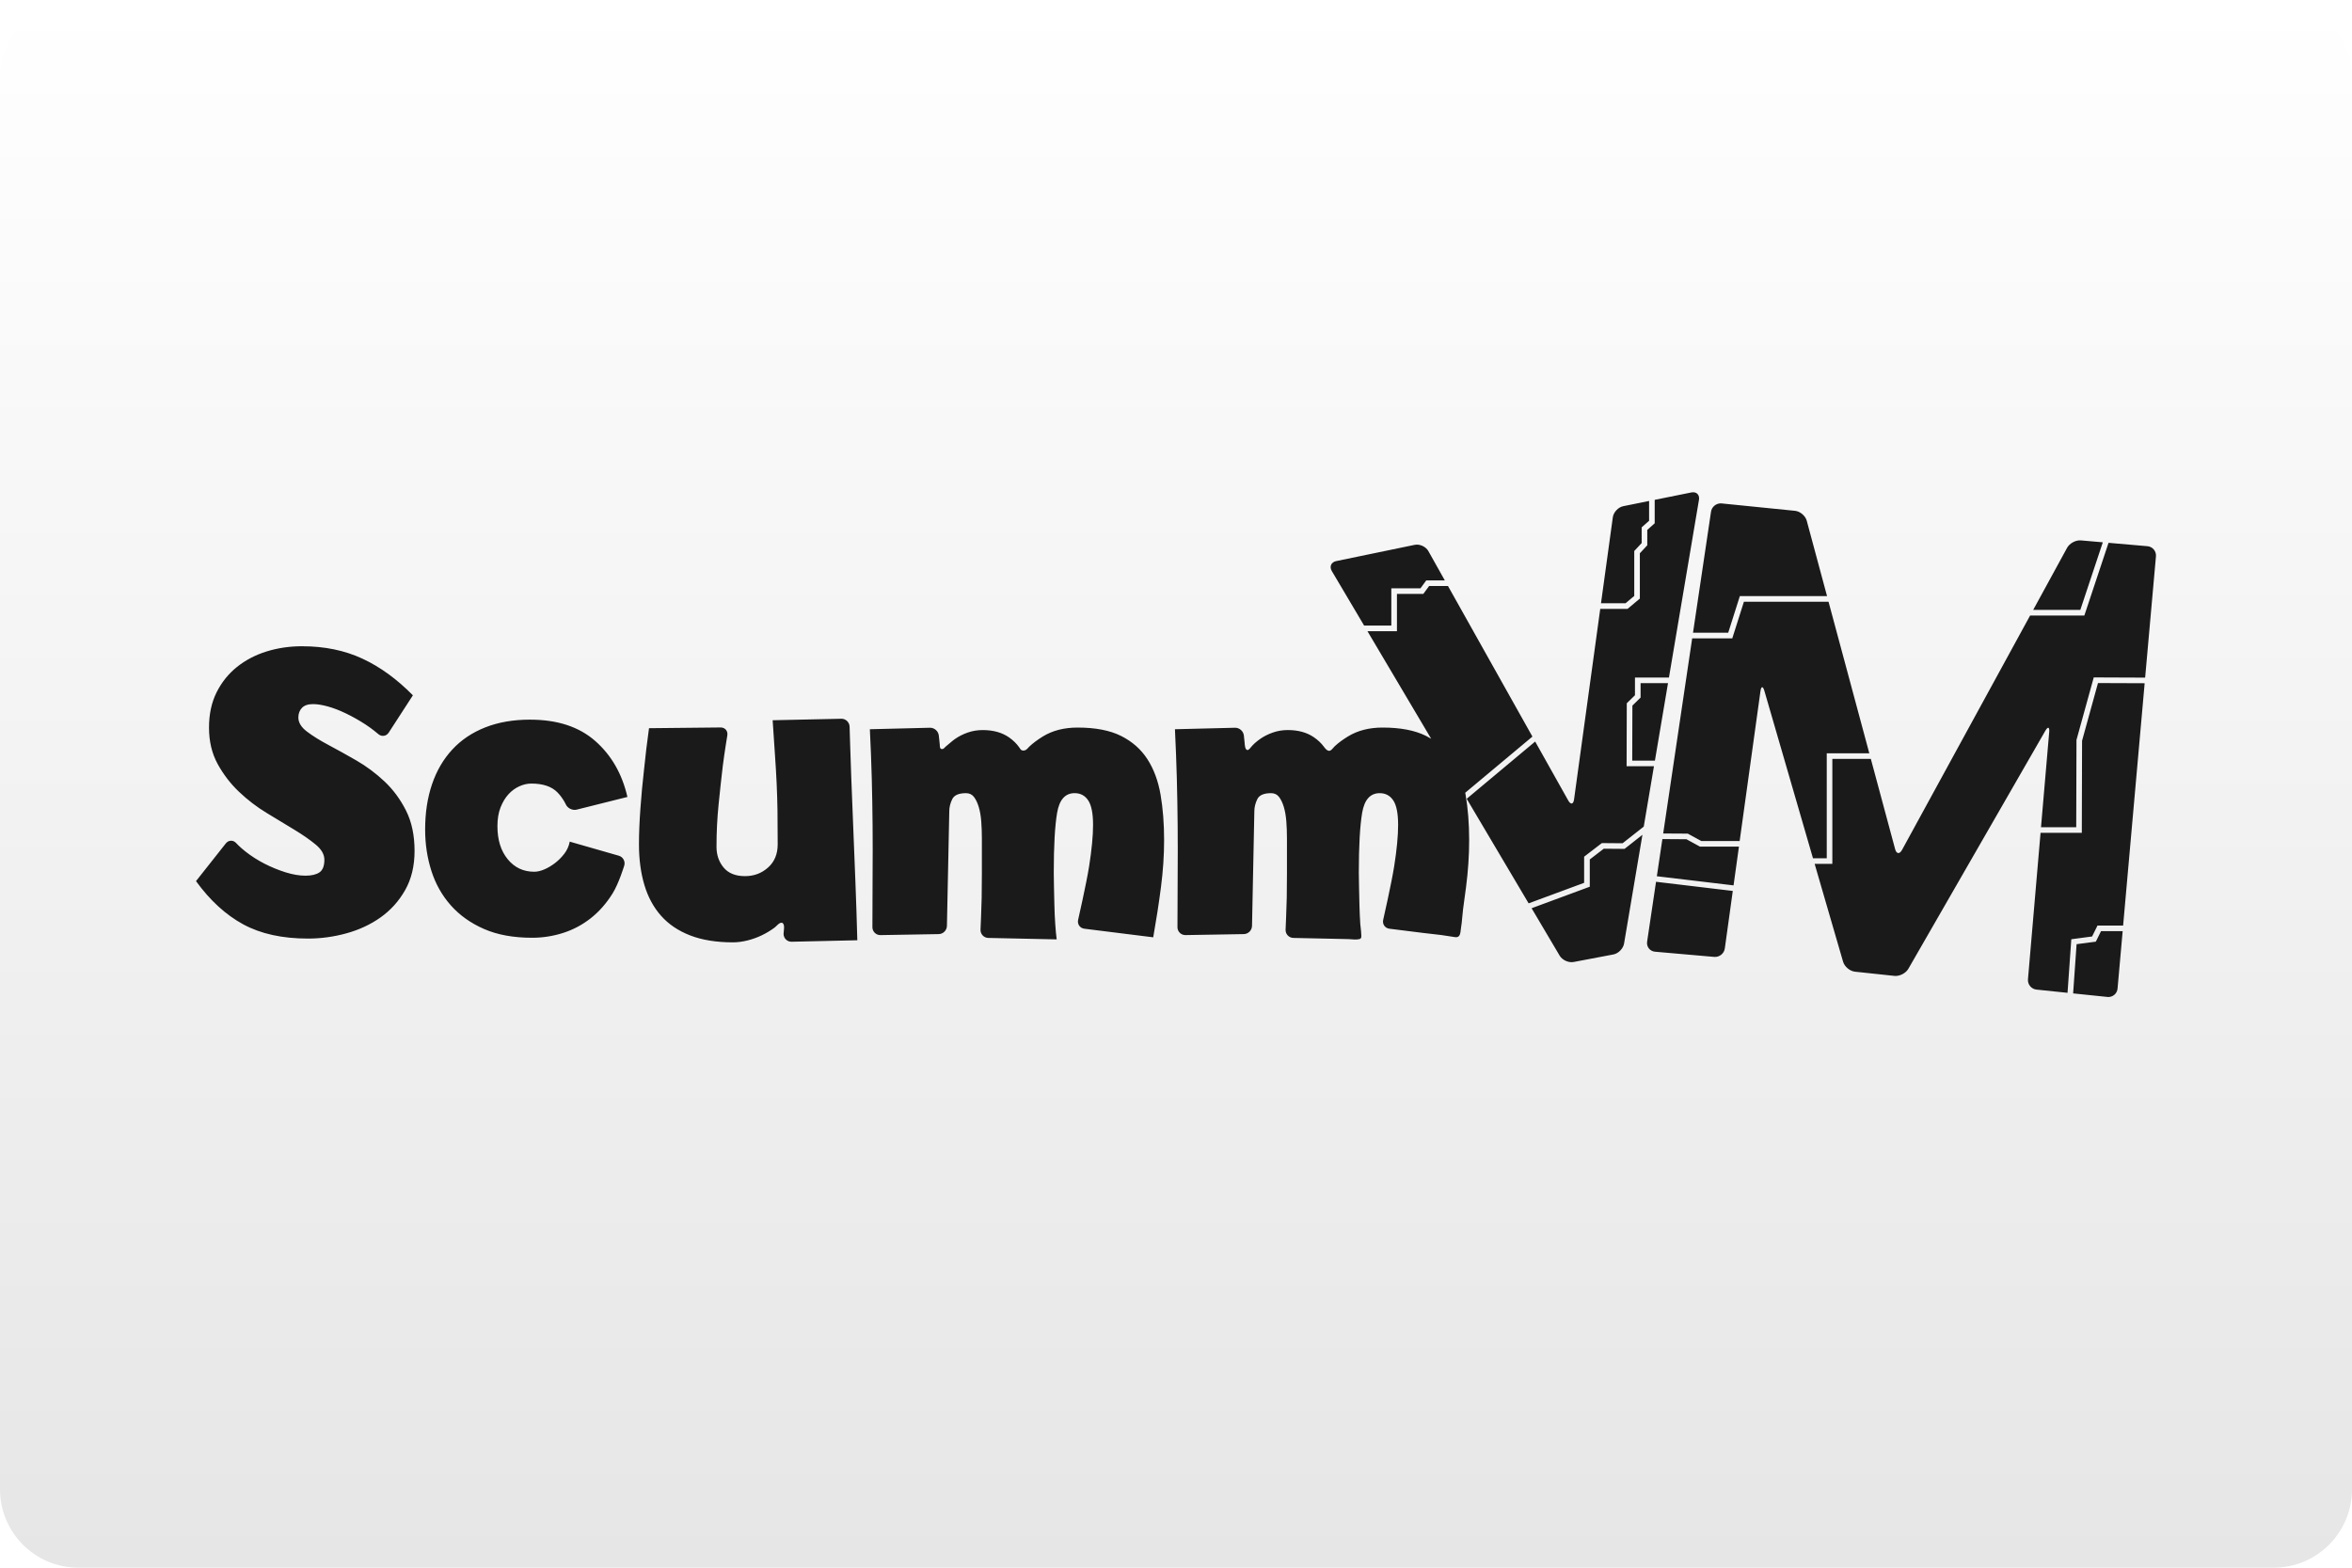
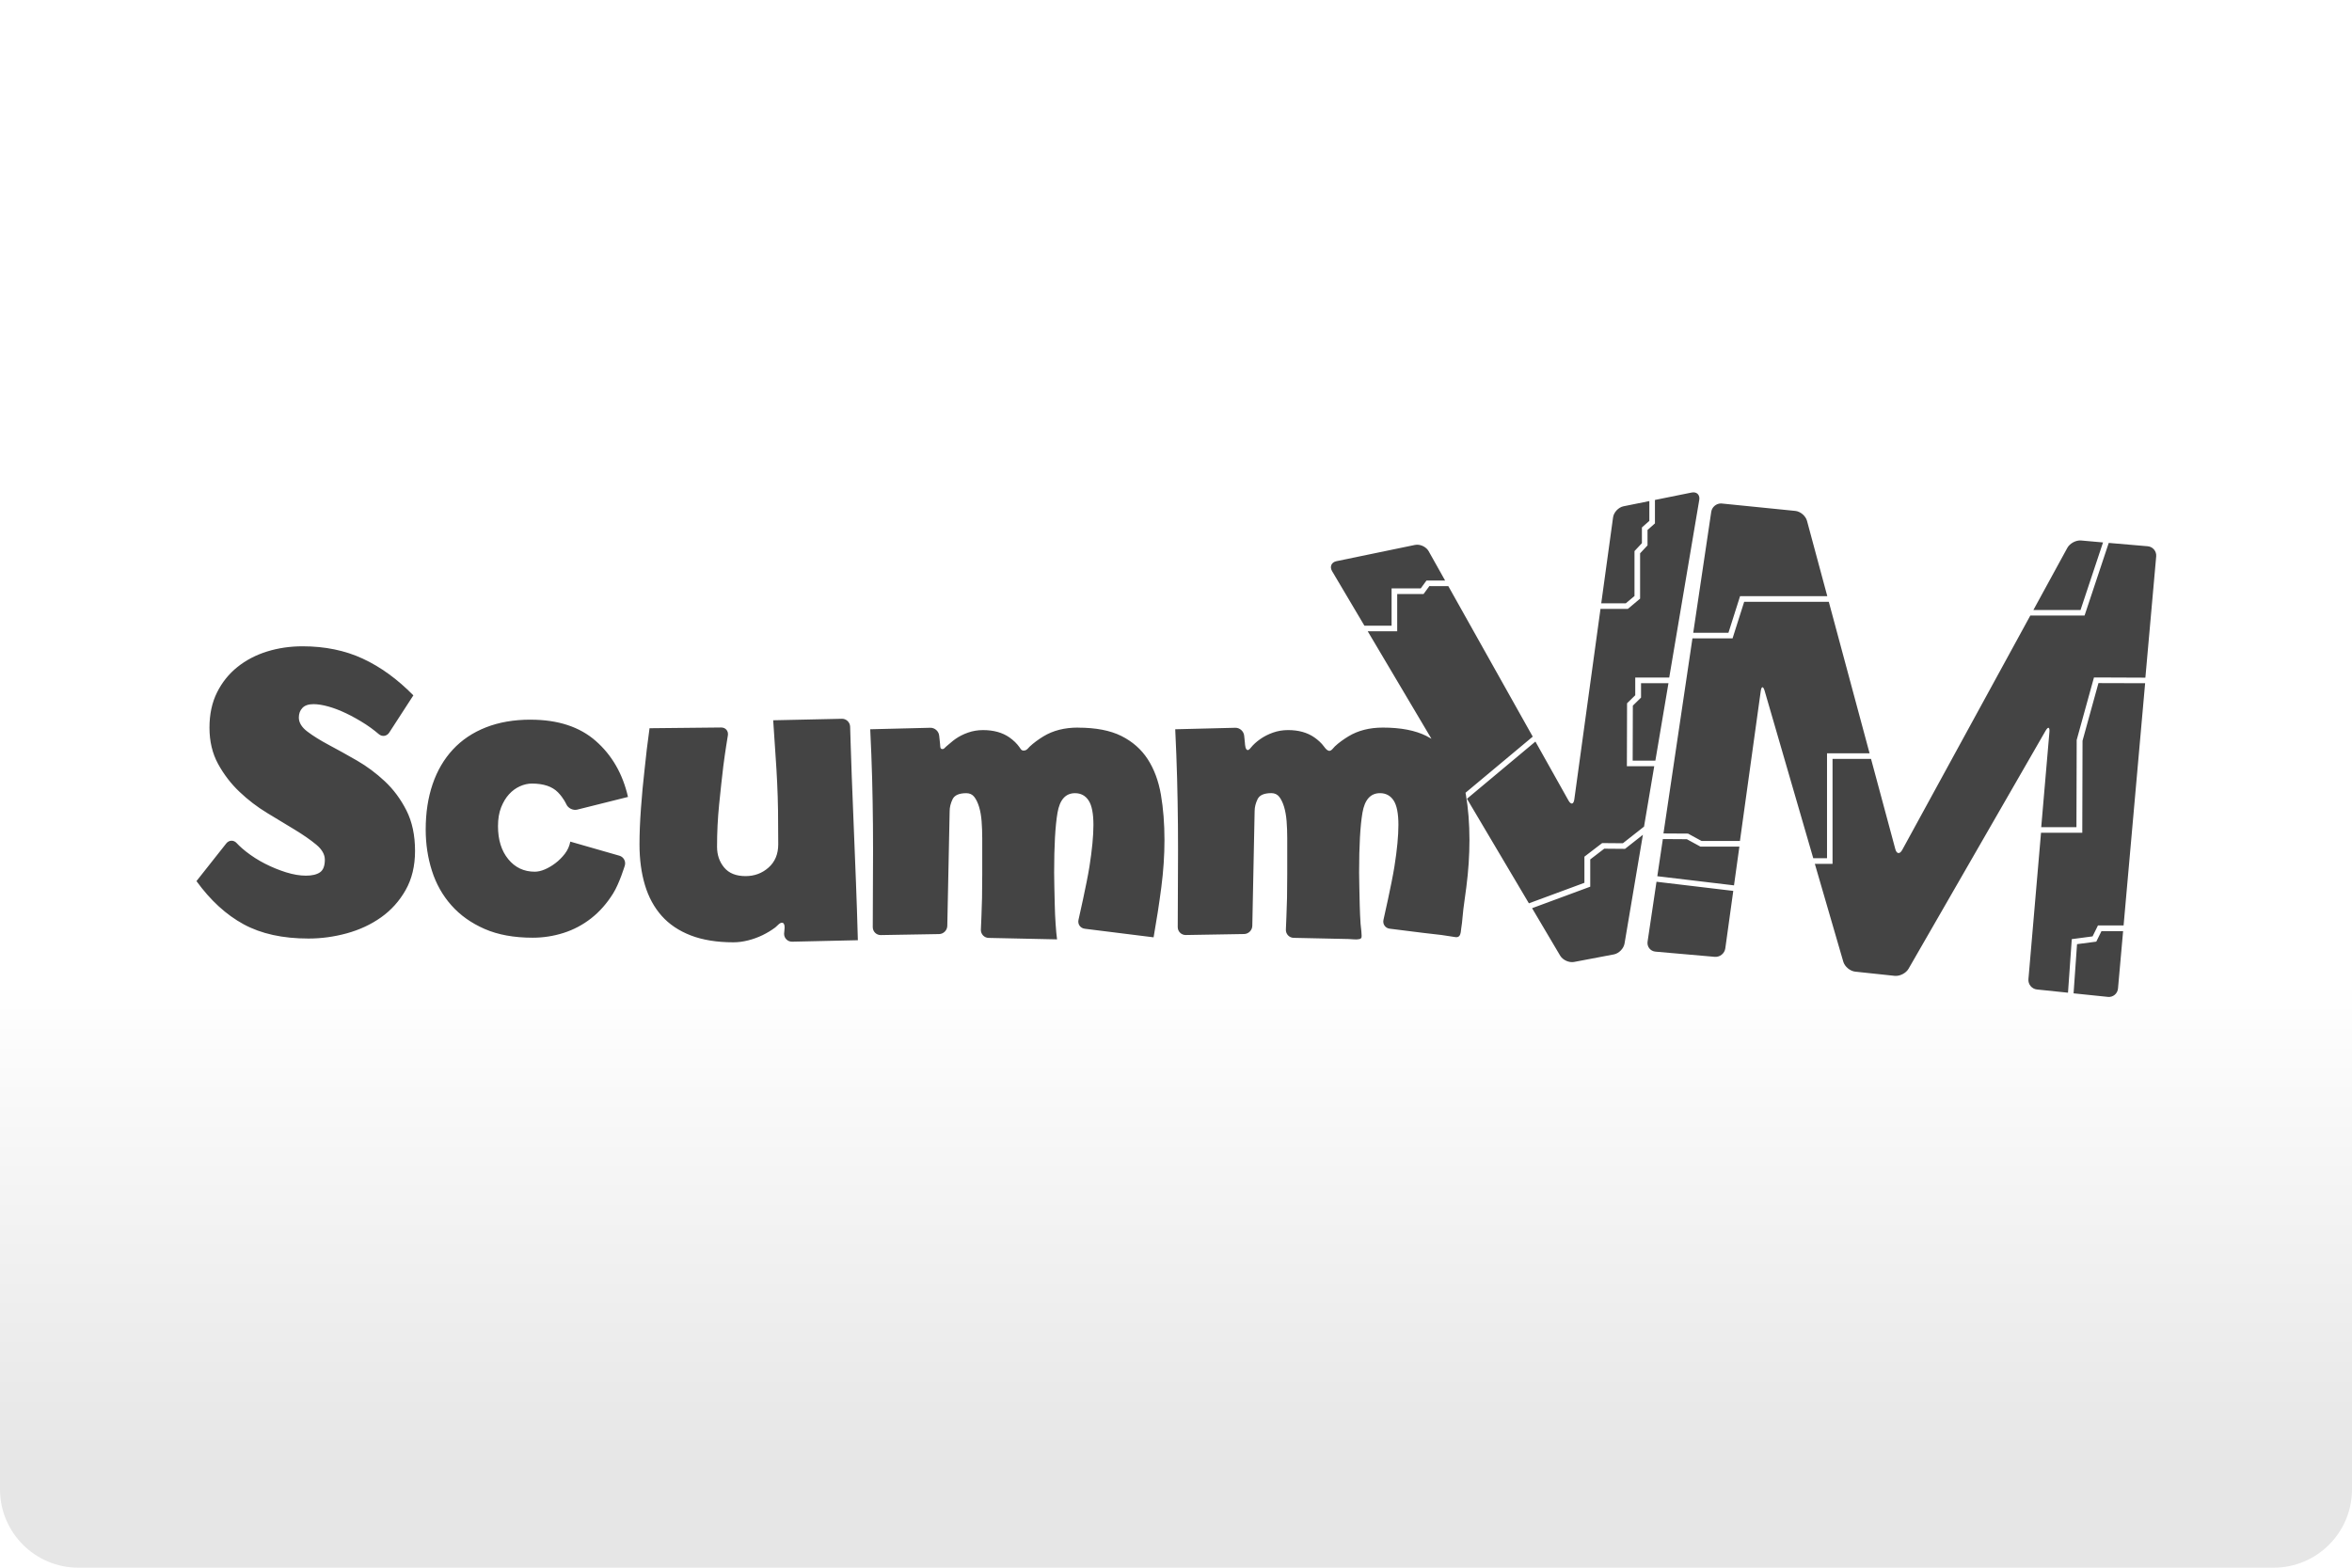
<svg xmlns="http://www.w3.org/2000/svg" width="480" height="320" version="1.1" viewBox="0 0 480 320">
  <defs>
-     <linearGradient id="a" x1="81.598" x2="81.598" y2="84.667" gradientTransform="matrix(3.7795 0 0 3.7795 -.00025177 0)" gradientUnits="userSpaceOnUse">
+     <linearGradient id="a" x2="0" y1="200" y2="300" gradientUnits="userSpaceOnUse">
      <stop stop-color="#fff" offset="0" />
      <stop stop-color="#e6e6e6" offset="1" />
    </linearGradient>
  </defs>
-   <rect x="-0" y="9.1553e-8" width="480" height="320" ry="16" fill="url(#a)" stroke-linecap="square" stroke-linejoin="round" stroke-width="2" style="paint-order:stroke fill markers" />
-   <path d="m345.55 100.48c-0.117-5.6e-4 -0.239 0.013-0.367 0.038l-7.49 1.512v4.791l-0.192 0.169-1.323 1.175v3.143l-0.154 0.166-1.361 1.456v9.254l-0.204 0.169-2.137 1.796-0.16 0.133h-5.581l-5.344 38.887c-0.141 1.036-0.676 1.139-1.19 0.225l-6.747-12.029-13.974 11.686 12.639 21.342 11.328-4.19v-5.335l0.225-0.172 3.237-2.483 0.154-0.118h0.195l4.037 0.033 4.318-3.4 2.083-12.319h-5.584l3e-3 -0.574 0.034-12.044v-0.24l0.172-0.169 1.5-1.468v-3.61h6.934l6.128-36.283c0.151-0.903-0.364-1.535-1.181-1.539zm-8.999 1.778-5.282 1.068c-1.023 0.209-1.979 1.228-2.122 2.264l-2.412 17.545h5.01l1.776-1.488v-9.171l0.151-0.166 1.361-1.456v-3.205l0.195-0.175 1.323-1.172zm14.613 0.491c-0.966 1e-3 -1.835 0.733-1.977 1.704l-3.675 24.701h7.185l2.246-7.076 0.127-0.399h17.797l-4.14-15.376c-0.271-1.012-1.343-1.927-2.385-2.033l-14.986-1.509c-0.065-6e-3 -0.128-0.012-0.192-0.012zm73.504 7.558c-1.041-0.092-2.305 0.588-2.808 1.509l-6.925 12.68h9.62l4.59-13.799zm5.646 0.494-4.806 14.447-0.133 0.391h-11.065l-26.142 47.852c-0.505 0.917-1.137 0.84-1.409-0.169l-4.957-18.421h-7.854v21.434h-3.613l5.806 19.975c0.293 1.006 1.38 1.922 2.421 2.033l8.061 0.858c1.039 0.111 2.32-0.539 2.838-1.45l27.956-48.586c0.521-0.906 0.875-0.797 0.787 0.249l-1.672 19.439h7.188l0.05-17.726v-0.077l0.019-0.077 3.391-12.275 0.113-0.42h0.435l10.055 0.041 2.208-24.763c0.093-1.044-0.684-1.97-1.725-2.063zm-141.21 0.37c-0.133 3e-3 -0.263 0.018-0.391 0.044l-16.021 3.317c-1.027 0.211-1.429 1.123-0.897 2.024l6.599 11.142h5.549v-7.608h5.948l1.006-1.376 0.175-0.234h3.791l-3.359-5.992c-0.449-0.798-1.469-1.337-2.4-1.317zm2.548 8.449-1.006 1.379-0.172 0.234h-5.383v7.608h-6.019l13.006 21.958c-0.337-0.203-0.68-0.402-1.042-0.583-2.276-1.136-5.229-1.704-8.869-1.704-2.727 0-5.072 0.596-7.037 1.79-0.502 0.308-0.992 0.63-1.468 0.977-0.445 0.329-0.875 0.678-1.278 1.056-0.332 0.311-0.76 1.062-1.29 0.908-0.374-0.111-0.705-0.53-0.926-0.835-0.539-0.741-1.239-1.371-1.989-1.891-1.423-0.995-3.213-1.497-5.371-1.497-1.085 0-2.105 0.174-3.072 0.515-0.967 0.341-1.833 0.785-2.598 1.323-0.77 0.542-1.397 1.109-1.879 1.704-0.077 0.097-0.153 0.19-0.237 0.278-0.123 0.127-0.314 0.3-0.506 0.252-0.217-0.05-0.347-0.374-0.394-0.565-0.088-0.336-0.097-0.693-0.13-1.039-0.045-0.447-0.089-0.895-0.139-1.341-0.094-0.9-0.908-1.619-1.808-1.598l-12.26 0.305c0.168 3.468 0.297 6.792 0.382 9.979 0.085 3.183 0.141 6.409 0.172 9.677 0.028 3.271 0.028 6.728 0 10.366-0.029 3.639-0.041 10.378-0.041 10.378-3e-3 0.905 0.736 1.634 1.642 1.619l11.899-0.201c0.901-0.017 1.655-0.766 1.675-1.672l0.476-23.428c0-0.798 0.201-1.607 0.598-2.433 0.395-0.826 1.335-1.237 2.814-1.237 0.682 0 1.223 0.253 1.622 0.766 0.394 0.514 0.723 1.195 0.98 2.048 0.256 0.853 0.424 1.835 0.512 2.942 0.086 1.109 0.127 2.26 0.127 3.454v7.25c0 1.873-0.014 3.511-0.041 4.904-0.029 1.397-0.074 2.701-0.13 3.924-0.056 1.224-0.107 2.578-0.107 2.578-0.035 0.905 0.674 1.661 1.58 1.684h0.024c0.453 9e-3 0.899 0.019 1.355 0.029 0.973 0.018 1.948 0.041 2.924 0.062 1.191 0.024 2.384 0.05 3.578 0.077 1.124 0.024 2.251 0.047 3.374 0.074 0.691 0.015 1.496 0.169 2.175 0.012 0.573-0.132 0.446-0.587 0.429-1.045-0.017-0.695-0.144-1.37-0.195-2.063-0.082-1.25-0.141-2.531-0.172-3.838-0.028-1.304-0.052-2.558-0.083-3.752-0.029-1.194-0.044-2.159-0.044-2.9 0-5.458 0.228-9.523 0.681-12.198 0.456-2.671 1.649-4.007 3.584-4.007 1.194 0 2.12 0.499 2.776 1.492 0.652 0.994 0.98 2.658 0.98 4.989 0 2.217-0.267 5.048-0.811 8.487-0.541 3.444-2.237 10.89-2.237 10.89-0.202 0.882 0.368 1.697 1.267 1.811 0.386 0.045 0.765 0.095 1.145 0.142 1.924 0.242 3.845 0.481 5.768 0.722 1.22 0.152 2.439 0.281 3.661 0.423 0.741 0.085 1.474 0.251 2.213 0.337 0.456 0.049 1.038 0.28 1.406-0.127 0.351-0.392 0.33-1.11 0.411-1.592 0.124-0.732 0.2-1.465 0.26-2.202 0.089-1.127 0.236-2.235 0.394-3.356 0.136-0.941 0.259-1.882 0.382-2.826 0.426-3.297 0.639-6.511 0.639-9.638-3e-3 -3.356-0.246-6.44-0.731-9.254-0.022-0.13-0.05-0.254-0.074-0.382l13.716-11.467-17.232-30.732zm64.248 3.208-2.246 7.073-0.124 0.397h-8.188l-5.916 39.836 4.88 0.029h0.142l0.127 0.071 2.631 1.435h7.827l4.247-30.599c0.146-1.038 0.501-1.064 0.796-0.059l9.922 34.182h2.808v-21.431h8.685l-8.321-30.933zm-294.24 9.085c-2.57 0-4.994 0.358-7.274 1.068-2.285 0.715-4.299 1.774-6.037 3.169-1.742 1.4-3.125 3.124-4.152 5.182-1.026 2.055-1.542 4.449-1.542 7.191 0 2.795 0.585 5.263 1.755 7.404 1.171 2.141 2.625 4.041 4.368 5.694 1.741 1.656 3.622 3.098 5.646 4.323 2.026 1.229 3.91 2.372 5.652 3.424 1.739 1.056 3.195 2.071 4.365 3.039 1.168 0.971 1.758 1.997 1.758 3.084 0 1.256-0.332 2.11-0.988 2.569-0.655 0.453-1.613 0.687-2.868 0.687-1.256 0-2.607-0.234-4.063-0.687-1.456-0.459-2.887-1.041-4.282-1.755-1.399-0.714-2.696-1.542-3.897-2.486-1.197-0.941-1.897-1.722-1.897-1.722-0.602-0.674-1.56-0.645-2.122 0.065l-6.081 7.694c2.853 3.939 6.064 6.881 9.63 8.819 3.57 1.941 7.976 2.909 13.228 2.909 2.623 0 5.235-0.355 7.833-1.068 2.595-0.715 4.925-1.799 6.978-3.255 2.056-1.456 3.724-3.31 5.007-5.563 1.283-2.255 1.927-4.924 1.927-8.008 0-3.195-0.587-5.949-1.755-8.262-1.171-2.309-2.641-4.29-4.409-5.948-1.77-1.655-3.666-3.069-5.691-4.241-2.027-1.168-3.925-2.221-5.694-3.163-1.771-0.942-3.241-1.857-4.409-2.743-1.171-0.885-1.755-1.84-1.755-2.868 0-0.798 0.239-1.454 0.728-1.968 0.483-0.515 1.241-0.772 2.267-0.772 0.858 0 1.855 0.158 2.998 0.473 1.139 0.314 2.368 0.783 3.681 1.412 1.312 0.629 2.655 1.383 4.022 2.267 1.37 0.886 2.607 1.959 2.607 1.959 0.686 0.597 1.65 0.462 2.143-0.302l4.927-7.605c-3.255-3.309-6.692-5.806-10.316-7.49-3.626-1.682-7.722-2.524-12.287-2.524zm366.5 7.514-3.249 11.778-0.05 18.22v0.571h-8.422l-2.569 29.903c-0.09 1.045 0.69 1.989 1.728 2.098l6.348 0.66 0.737-10.473 0.034-0.465 0.459-0.059 3.785-0.503 0.944-1.915 0.154-0.32h5.232l4.394-49.459zm-93.347 0.018v2.945l-0.172 0.169-1.5 1.471-0.034 11.233h4.631l2.672-15.817zm-163.12 7.268-14.009 0.305c0.171 2.739 0.331 5.104 0.473 7.099 0.141 1.997 0.257 3.909 0.34 5.732 0.086 1.826 0.144 3.707 0.175 5.643 0.024 1.941 0.041 4.225 0.041 6.848 0 1.997-0.656 3.575-1.968 4.744-1.311 1.171-2.877 1.755-4.702 1.755-1.938 0-3.395-0.587-4.365-1.755-0.971-1.168-1.453-2.579-1.453-4.232 0-2.961 0.135-5.735 0.426-8.638 0.285-2.85 0.57-5.473 0.858-7.872 0.342-2.738 0.926-6.241 0.926-6.241 0.147-0.895-0.47-1.622-1.376-1.61l-14.607 0.151c-0.402 2.852-0.742 5.704-1.027 8.555-0.285 2.453-0.527 5.049-0.725 7.786-0.202 2.738-0.299 5.19-0.299 7.357 0 3.08 0.372 5.855 1.113 8.324 0.739 2.468 1.881 4.567 3.421 6.294 1.538 1.726 3.519 3.057 5.942 3.992 2.424 0.932 5.32 1.403 8.685 1.403 0.968 0 1.963-0.13 2.992-0.388 1.024-0.256 2.009-0.612 2.953-1.068 0.938-0.458 1.806-0.982 2.607-1.58 0.358-0.268 0.987-1.123 1.503-0.944 0.67 0.236 0.293 1.743 0.293 2.243 0 0.906 0.739 1.633 1.645 1.613l13.409-0.302c-0.114-4.194-0.241-8.119-0.385-11.784-0.147-3.664-0.29-7.265-0.429-10.801-0.144-3.538-0.285-7.14-0.429-10.819-0.141-3.677-0.334-10.198-0.334-10.198-0.028-0.906-0.791-1.633-1.696-1.613zm-63.523 0.181c-3.412 0-6.452 0.526-9.126 1.577-2.673 1.053-4.916 2.558-6.735 4.522-1.82 1.962-3.199 4.323-4.137 7.079-0.939 2.761-1.409 5.843-1.409 9.254 0 2.959 0.425 5.773 1.278 8.446 0.853 2.674 2.176 5.019 3.969 7.037 1.788 2.018 4.048 3.627 6.78 4.821 2.729 1.192 6 1.787 9.807 1.787 2.161 0 4.265-0.33 6.312-0.98 2.047-0.653 3.922-1.649 5.628-2.986s3.197-3.025 4.477-5.075c1.279-2.047 2.379-5.676 2.379-5.676 0.264-0.867-0.234-1.776-1.101-2.027l-10.02-2.876c-0.171 0.911-0.539 1.734-1.107 2.474-0.57 0.739-1.21 1.378-1.921 1.918-0.712 0.542-1.436 0.972-2.175 1.284-0.739 0.312-1.422 0.468-2.048 0.468-2.217 0-4.021-0.855-5.413-2.56-1.395-1.709-2.092-3.95-2.092-6.741 0-1.476 0.212-2.755 0.639-3.838 0.427-1.074 0.966-1.969 1.622-2.684 0.652-0.709 1.391-1.25 2.216-1.622 0.823-0.367 1.634-0.553 2.433-0.553 2.388 0 4.162 0.601 5.33 1.793 1.164 1.196 1.693 2.412 1.693 2.412 0.359 0.83 1.37 1.332 2.246 1.116l10.349-2.589c-1.08-4.716-3.273-8.529-6.57-11.428-3.297-2.9-7.734-4.35-13.305-4.35zm111.74 1.619c-2.73 0-5.076 0.596-7.04 1.79-0.521 0.318-1.032 0.659-1.521 1.024-0.442 0.33-0.871 0.679-1.27 1.056-0.297 0.28-0.555 0.71-0.988 0.787-0.109 0.018-0.224 0.048-0.34 0.035-0.394-0.036-0.504-0.302-0.707-0.598-0.568-0.826-1.304-1.52-2.122-2.092-1.424-0.992-3.213-1.492-5.374-1.492-1.08 0-2.102 0.171-3.069 0.512-0.97 0.339-1.835 0.785-2.601 1.323-0.65 0.456-1.209 1.005-1.829 1.494-0.305 0.241-0.423 0.573-0.852 0.547-0.438-0.029-0.38-0.594-0.408-0.894-0.04-0.359-0.076-0.717-0.109-1.074-0.028-0.262-0.059-0.524-0.086-0.784-0.092-0.9-0.905-1.619-1.811-1.598l-12.26 0.305c0.171 3.468 0.301 6.792 0.388 9.979 0.085 3.183 0.14 6.409 0.169 9.677 0.028 3.271 0.028 6.724 0 10.363-0.029 3.638-0.038 10.381-0.038 10.381-2e-3 0.905 0.733 1.634 1.637 1.622l11.899-0.204c0.901-0.015 1.654-0.77 1.672-1.672l0.482-23.431c0-0.798 0.198-1.605 0.595-2.429 0.395-0.826 1.335-1.237 2.814-1.237 0.683 0 1.223 0.251 1.622 0.766 0.394 0.512 0.723 1.195 0.98 2.048 0.258 0.852 0.426 1.834 0.512 2.942 0.083 1.108 0.127 2.257 0.127 3.45v7.25c0 1.876-0.014 3.511-0.041 4.904-0.029 1.398-0.071 2.704-0.127 3.924-0.058 1.224-0.109 2.58-0.109 2.58-0.032 0.903 0.674 1.66 1.577 1.684l13.968 0.299c-0.115-0.852-0.211-1.903-0.296-3.155-0.085-1.25-0.144-2.529-0.172-3.838-0.028-1.304-0.057-2.558-0.086-3.752-0.03-1.194-0.041-2.161-0.041-2.9 0-5.456 0.226-9.52 0.684-12.195 0.455-2.673 1.644-4.01 3.578-4.01 1.194 0 2.12 0.497 2.776 1.494 0.652 0.994 0.98 2.656 0.98 4.986 0 2.22-0.27 5.051-0.811 8.49-0.539 3.441-2.237 10.89-2.237 10.89-0.2 0.88 0.368 1.693 1.267 1.811l14.062 1.755c0.623-3.524 1.15-6.935 1.577-10.236 0.426-3.294 0.642-6.508 0.642-9.638 0-3.353-0.243-6.44-0.725-9.256-0.486-2.809-1.385-5.226-2.693-7.244-1.308-2.017-3.098-3.595-5.371-4.735-2.276-1.136-5.23-1.704-8.869-1.704zm115.28 21.887-3.492 2.752-0.157 0.124-0.201-3e-3 -4.04-0.033-2.856 2.193v5.566l-0.37 0.136-11.503 4.255 5.732 9.691c0.535 0.9 1.817 1.477 2.841 1.284l8.114-1.539c1.027-0.192 2.011-1.198 2.184-2.231zm4.072 0.873-1.13 7.587 15.654 1.867 1.101-7.916h-7.96l-0.13-0.071-2.631-1.435zm-1.296 8.718-1.82 12.227c-0.155 1.038 0.573 1.957 1.616 2.048l12.086 1.059c1.042 0.089 2.012-0.683 2.154-1.719l1.628-11.745zm90.814 10.079-0.923 1.87-0.136 0.272-0.299 0.041-3.628 0.476-0.707 10.047 7.002 0.722v3e-3c1.039 0.109 1.969-0.658 2.063-1.699l1.045-11.733z" fill="#1a1a1a" stroke-width="1.515" />
-   <style type="text/css">.st0{fill:#FC0C18;}
- 	.st1{fill:#FC0C18;}</style>
+   <rect width="480" height="320" ry="16" fill="url(#a)" />
+   <path d="m345.6 100.5c-0.117-5.6e-4 -0.239 0.013-0.367 0.038l-7.49 1.512v4.789l-0.192 0.169-1.323 1.174v3.142l-0.154 0.166-1.361 1.455v9.251l-0.204 0.169-2.137 1.796-0.16 0.133h-5.581l-5.344 38.88c-0.141 1.036-0.676 1.138-1.19 0.225l-6.747-12.03-13.97 11.68 12.64 21.34 11.33-4.189v-5.334l0.225-0.172 3.237-2.482 0.154-0.118h0.195l4.037 0.033 4.318-3.399 2.083-12.32h-5.584l3e-3 -0.574 0.034-12.04v-0.24l0.172-0.169 1.5-1.467v-3.609h6.934l6.129-36.27c0.151-0.902-0.364-1.534-1.181-1.538zm-8.999 1.778-5.282 1.068c-1.023 0.209-1.979 1.227-2.122 2.263l-2.412 17.54h5.01l1.776-1.488v-9.168l0.151-0.166 1.361-1.455v-3.204l0.195-0.174 1.323-1.172zm14.61 0.491c-0.966 1e-3 -1.835 0.733-1.977 1.704l-3.675 24.69h7.185l2.246-7.073 0.127-0.399h17.8l-4.14-15.37c-0.271-1.012-1.343-1.926-2.385-2.032l-14.99-1.509c-0.065-6e-3 -0.128-0.012-0.192-0.012zm73.5 7.556c-1.041-0.092-2.305 0.588-2.808 1.509l-6.925 12.68h9.62l4.59-13.79zm5.646 0.494-4.806 14.44-0.133 0.391h-11.07l-26.14 47.84c-0.504 0.916-1.137 0.84-1.409-0.169l-4.957-18.42h-7.854v21.43h-3.613l5.806 19.97c0.292 1.006 1.38 1.922 2.421 2.032l8.061 0.858c1.039 0.111 2.32-0.539 2.838-1.45l27.96-48.57c0.521-0.906 0.875-0.797 0.787 0.248l-1.672 19.43h7.188l0.05-17.72v-0.077l0.019-0.077 3.391-12.27 0.113-0.42h0.435l10.06 0.041 2.208-24.76c0.093-1.044-0.684-1.97-1.725-2.062zm-141.2 0.37c-0.133 3e-3 -0.263 0.018-0.391 0.044l-16.02 3.316c-1.027 0.21-1.429 1.122-0.897 2.023l6.599 11.14h5.549v-7.606h5.948l1.006-1.376 0.175-0.234h3.791l-3.359-5.991c-0.449-0.798-1.469-1.336-2.4-1.316zm2.548 8.446-1.006 1.379-0.172 0.234h-5.383v7.606h-6.019l13.01 21.95c-0.337-0.203-0.68-0.402-1.042-0.583-2.276-1.136-5.229-1.704-8.869-1.704-2.727 0-5.072 0.596-7.037 1.79-0.502 0.307-0.992 0.629-1.468 0.976-0.446 0.329-0.875 0.677-1.278 1.056-0.332 0.31-0.76 1.061-1.29 0.908-0.374-0.111-0.705-0.53-0.926-0.834-0.539-0.741-1.239-1.371-1.989-1.89-1.423-0.995-3.214-1.497-5.371-1.497-1.085 0-2.105 0.174-3.072 0.515-0.967 0.341-1.833 0.785-2.598 1.322-0.77 0.542-1.397 1.109-1.879 1.704-0.077 0.097-0.153 0.19-0.237 0.278-0.123 0.127-0.314 0.3-0.506 0.251-0.217-0.05-0.347-0.374-0.394-0.565-0.088-0.336-0.097-0.693-0.13-1.038-0.045-0.447-0.089-0.895-0.139-1.34-0.094-0.9-0.908-1.619-1.808-1.598l-12.26 0.305c0.168 3.467 0.297 6.79 0.382 9.976 0.085 3.182 0.141 6.407 0.172 9.674 0.028 3.27 0.028 6.726 0 10.36-0.029 3.638-0.041 10.37-0.041 10.37-3e-3 0.904 0.736 1.633 1.642 1.618l11.9-0.201c0.901-0.017 1.655-0.766 1.675-1.672l0.476-23.42c0-0.798 0.201-1.606 0.598-2.432 0.396-0.826 1.336-1.237 2.814-1.237 0.682 0 1.223 0.253 1.622 0.766 0.394 0.513 0.724 1.194 0.98 2.047 0.256 0.853 0.424 1.835 0.512 2.941 0.086 1.109 0.127 2.259 0.127 3.452v7.248c0 1.872-0.014 3.51-0.041 4.902-0.029 1.396-0.074 2.7-0.13 3.923-0.056 1.224-0.106 2.577-0.106 2.577-0.035 0.904 0.674 1.661 1.58 1.683h0.024c0.453 9e-3 0.899 0.019 1.355 0.029 0.973 0.018 1.948 0.041 2.924 0.062 1.191 0.024 2.384 0.05 3.578 0.077 1.124 0.024 2.251 0.047 3.374 0.074 0.691 0.015 1.496 0.169 2.175 0.012 0.573-0.132 0.446-0.587 0.429-1.044-0.017-0.695-0.144-1.37-0.195-2.062-0.082-1.25-0.141-2.53-0.172-3.837-0.028-1.304-0.052-2.558-0.083-3.751-0.029-1.194-0.044-2.159-0.044-2.899 0-5.456 0.228-9.52 0.681-12.19 0.456-2.67 1.649-4.005 3.584-4.005 1.194 0 2.12 0.499 2.776 1.491 0.651 0.994 0.98 2.657 0.98 4.988 0 2.216-0.267 5.046-0.811 8.485-0.541 3.443-2.237 10.89-2.237 10.89-0.202 0.881 0.368 1.697 1.267 1.811 0.386 0.045 0.765 0.095 1.145 0.142 1.924 0.242 3.845 0.481 5.768 0.722 1.22 0.151 2.439 0.281 3.661 0.423 0.741 0.085 1.474 0.251 2.214 0.337 0.456 0.049 1.038 0.28 1.406-0.127 0.351-0.392 0.33-1.11 0.411-1.592 0.124-0.732 0.2-1.465 0.26-2.201 0.089-1.127 0.236-2.234 0.394-3.355 0.136-0.941 0.259-1.882 0.382-2.825 0.426-3.296 0.639-6.509 0.639-9.635-3e-3 -3.355-0.246-6.438-0.731-9.251-0.022-0.13-0.05-0.254-0.074-0.382l13.72-11.46-17.23-30.72zm64.25 3.207-2.246 7.07-0.124 0.396h-8.188l-5.916 39.82 4.88 0.029h0.142l0.127 0.071 2.631 1.435h7.827l4.247-30.59c0.145-1.038 0.501-1.063 0.796-0.059l9.922 34.17h2.808v-21.42h8.685l-8.321-30.92zm-294.2 9.082c-2.57 0-4.994 0.358-7.274 1.068-2.285 0.715-4.299 1.773-6.037 3.168-1.742 1.4-3.125 3.123-4.152 5.18-1.026 2.054-1.542 4.447-1.542 7.189 0 2.795 0.585 5.262 1.755 7.402 1.171 2.14 2.625 4.039 4.368 5.692 1.741 1.656 3.622 3.097 5.646 4.322 2.026 1.228 3.91 2.372 5.652 3.423 1.739 1.056 3.195 2.07 4.365 3.038 1.168 0.971 1.758 1.997 1.758 3.083 0 1.256-0.332 2.109-0.988 2.568-0.654 0.453-1.613 0.686-2.868 0.686-1.256 0-2.607-0.234-4.063-0.686-1.456-0.459-2.887-1.041-4.282-1.754-1.399-0.713-2.696-1.541-3.897-2.485-1.197-0.941-1.897-1.722-1.897-1.722-0.602-0.674-1.56-0.645-2.122 0.065l-6.081 7.692c2.853 3.938 6.064 6.879 9.63 8.816 3.57 1.94 7.976 2.908 13.23 2.908 2.623 0 5.235-0.355 7.833-1.068 2.595-0.715 4.925-1.799 6.978-3.254 2.056-1.456 3.724-3.309 5.007-5.562 1.283-2.254 1.927-4.923 1.927-8.005 0-3.194-0.587-5.947-1.755-8.26-1.171-2.308-2.641-4.289-4.409-5.946-1.77-1.654-3.666-3.068-5.691-4.239-2.027-1.168-3.925-2.22-5.694-3.162-1.771-0.942-3.241-1.856-4.409-2.742-1.171-0.885-1.755-1.84-1.755-2.867 0-0.798 0.239-1.454 0.728-1.967 0.483-0.515 1.241-0.772 2.267-0.772 0.858 0 1.855 0.158 2.998 0.473 1.139 0.314 2.368 0.782 3.681 1.411 1.312 0.629 2.655 1.383 4.022 2.266 1.37 0.886 2.607 1.958 2.607 1.958 0.686 0.597 1.65 0.462 2.143-0.302l4.927-7.603c-3.255-3.308-6.692-5.805-10.32-7.488-3.626-1.681-7.722-2.524-12.29-2.524zm366.5 7.511-3.249 11.77-0.05 18.21v0.571h-8.422l-2.569 29.89c-0.09 1.045 0.69 1.988 1.728 2.097l6.348 0.66 0.737-10.47 0.034-0.465 0.459-0.059 3.785-0.503 0.944-1.914 0.154-0.32h5.232l4.395-49.44zm-93.35 0.018v2.944l-0.172 0.169-1.5 1.47-0.034 11.23h4.631l2.672-15.81zm-163.1 7.266-14.01 0.305c0.171 2.739 0.331 5.102 0.473 7.097 0.141 1.996 0.257 3.908 0.34 5.73 0.086 1.825 0.144 3.706 0.175 5.641 0.024 1.94 0.041 4.224 0.041 6.846 0 1.996-0.656 3.574-1.968 4.742-1.311 1.171-2.877 1.754-4.702 1.754-1.938 0-3.395-0.587-4.365-1.754-0.971-1.168-1.453-2.578-1.453-4.231 0-2.96 0.135-5.733 0.426-8.635 0.285-2.849 0.57-5.471 0.858-7.869 0.342-2.737 0.926-6.239 0.926-6.239 0.147-0.895-0.47-1.621-1.376-1.609l-14.61 0.151c-0.402 2.851-0.742 5.702-1.027 8.553-0.285 2.452-0.527 5.048-0.725 7.783-0.202 2.737-0.299 5.188-0.299 7.355 0 3.079 0.372 5.853 1.113 8.322 0.739 2.467 1.882 4.566 3.421 6.292 1.538 1.725 3.52 3.056 5.942 3.991 2.424 0.931 5.32 1.402 8.685 1.402 0.968 0 1.963-0.13 2.992-0.388 1.024-0.256 2.009-0.612 2.953-1.068 0.938-0.457 1.806-0.982 2.607-1.58 0.357-0.268 0.987-1.122 1.503-0.944 0.67 0.236 0.293 1.743 0.293 2.242 0 0.906 0.739 1.632 1.645 1.612l13.41-0.302c-0.114-4.193-0.241-8.116-0.385-11.78-0.147-3.662-0.29-7.263-0.429-10.8-0.144-3.537-0.285-7.138-0.429-10.82-0.141-3.676-0.334-10.19-0.334-10.19-0.028-0.906-0.791-1.632-1.696-1.612zm-63.52 0.18c-3.412 0-6.452 0.526-9.126 1.577-2.673 1.053-4.916 2.557-6.735 4.52-1.82 1.962-3.199 4.321-4.137 7.076-0.939 2.76-1.409 5.841-1.409 9.251 0 2.958 0.425 5.771 1.278 8.443 0.853 2.673 2.176 5.017 3.969 7.035 1.788 2.018 4.048 3.626 6.78 4.819 2.729 1.192 6 1.787 9.807 1.787 2.161 0 4.265-0.329 6.312-0.979 2.047-0.653 3.922-1.649 5.629-2.985 1.706-1.336 3.197-3.024 4.477-5.074 1.279-2.046 2.379-5.674 2.379-5.674 0.264-0.866-0.234-1.775-1.101-2.026l-10.02-2.876c-0.171 0.91-0.539 1.734-1.107 2.473-0.57 0.739-1.21 1.378-1.921 1.917-0.712 0.542-1.436 0.972-2.175 1.284-0.739 0.312-1.422 0.467-2.048 0.467-2.217 0-4.021-0.855-5.413-2.559-1.395-1.709-2.092-3.949-2.092-6.739 0-1.475 0.212-2.754 0.639-3.837 0.427-1.074 0.966-1.968 1.622-2.683 0.651-0.709 1.391-1.25 2.217-1.621 0.823-0.367 1.634-0.553 2.433-0.553 2.388 0 4.162 0.601 5.33 1.793 1.164 1.195 1.693 2.411 1.693 2.411 0.359 0.83 1.37 1.332 2.246 1.115l10.35-2.589c-1.08-4.715-3.273-8.526-6.57-11.42-3.297-2.899-7.734-4.349-13.31-4.349zm111.7 1.618c-2.73 0-5.076 0.596-7.04 1.79-0.521 0.318-1.032 0.659-1.521 1.024-0.442 0.33-0.871 0.679-1.27 1.056-0.297 0.28-0.555 0.71-0.988 0.787-0.109 0.018-0.224 0.048-0.34 0.035-0.394-0.036-0.504-0.302-0.707-0.598-0.568-0.826-1.304-1.519-2.122-2.092-1.424-0.992-3.213-1.491-5.374-1.491-1.08 0-2.102 0.171-3.069 0.512-0.97 0.339-1.835 0.785-2.601 1.322-0.65 0.456-1.209 1.005-1.829 1.494-0.305 0.241-0.423 0.573-0.852 0.547-0.438-0.029-0.38-0.594-0.408-0.893-0.04-0.359-0.076-0.716-0.11-1.074-0.028-0.262-0.059-0.523-0.086-0.784-0.092-0.9-0.905-1.619-1.811-1.598l-12.26 0.305c0.171 3.467 0.301 6.79 0.388 9.976 0.085 3.182 0.14 6.407 0.169 9.674 0.028 3.27 0.028 6.722 0 10.36-0.029 3.637-0.038 10.38-0.038 10.38-2e-3 0.904 0.734 1.633 1.637 1.621l11.9-0.204c0.901-0.015 1.654-0.77 1.672-1.672l0.482-23.42c0-0.798 0.198-1.605 0.595-2.429 0.396-0.826 1.336-1.237 2.814-1.237 0.683 0 1.223 0.251 1.622 0.766 0.394 0.512 0.723 1.194 0.98 2.047 0.258 0.851 0.426 1.833 0.512 2.941 0.083 1.107 0.127 2.256 0.127 3.449v7.248c0 1.875-0.014 3.51-0.041 4.902-0.029 1.398-0.071 2.703-0.127 3.923-0.058 1.224-0.11 2.58-0.11 2.58-0.032 0.903 0.674 1.659 1.577 1.683l13.97 0.299c-0.115-0.851-0.211-1.903-0.296-3.154-0.085-1.25-0.144-2.528-0.172-3.837-0.028-1.304-0.057-2.558-0.086-3.751-0.03-1.194-0.041-2.16-0.041-2.899 0-5.454 0.226-9.517 0.684-12.19 0.455-2.672 1.644-4.008 3.578-4.008 1.194 0 2.12 0.497 2.776 1.494 0.651 0.994 0.98 2.655 0.98 4.985 0 2.219-0.27 5.049-0.811 8.488-0.539 3.44-2.237 10.89-2.237 10.89-0.2 0.88 0.368 1.692 1.267 1.811l14.06 1.754c0.623-3.523 1.15-6.932 1.577-10.23 0.426-3.293 0.642-6.506 0.642-9.635 0-3.352-0.243-6.438-0.725-9.254-0.486-2.808-1.385-5.224-2.693-7.242-1.308-2.016-3.098-3.594-5.371-4.734-2.276-1.136-5.23-1.704-8.869-1.704zm115.3 21.88-3.492 2.751-0.157 0.124-0.201-3e-3 -4.04-0.033-2.856 2.192v5.565l-0.37 0.136-11.5 4.254 5.732 9.688c0.535 0.9 1.817 1.476 2.841 1.284l8.114-1.538c1.027-0.192 2.011-1.198 2.184-2.231zm4.072 0.873-1.13 7.585 15.65 1.867 1.101-7.914h-7.96l-0.13-0.071-2.631-1.435zm-1.296 8.715-1.82 12.22c-0.155 1.037 0.573 1.956 1.616 2.047l12.09 1.059c1.042 0.089 2.012-0.683 2.154-1.719l1.628-11.74zm90.81 10.08-0.923 1.87-0.136 0.272-0.299 0.041-3.628 0.476-0.707 10.04 7.002 0.722v3e-3c1.039 0.109 1.969-0.657 2.063-1.698l1.045-11.73z" fill="#444" />
</svg>
